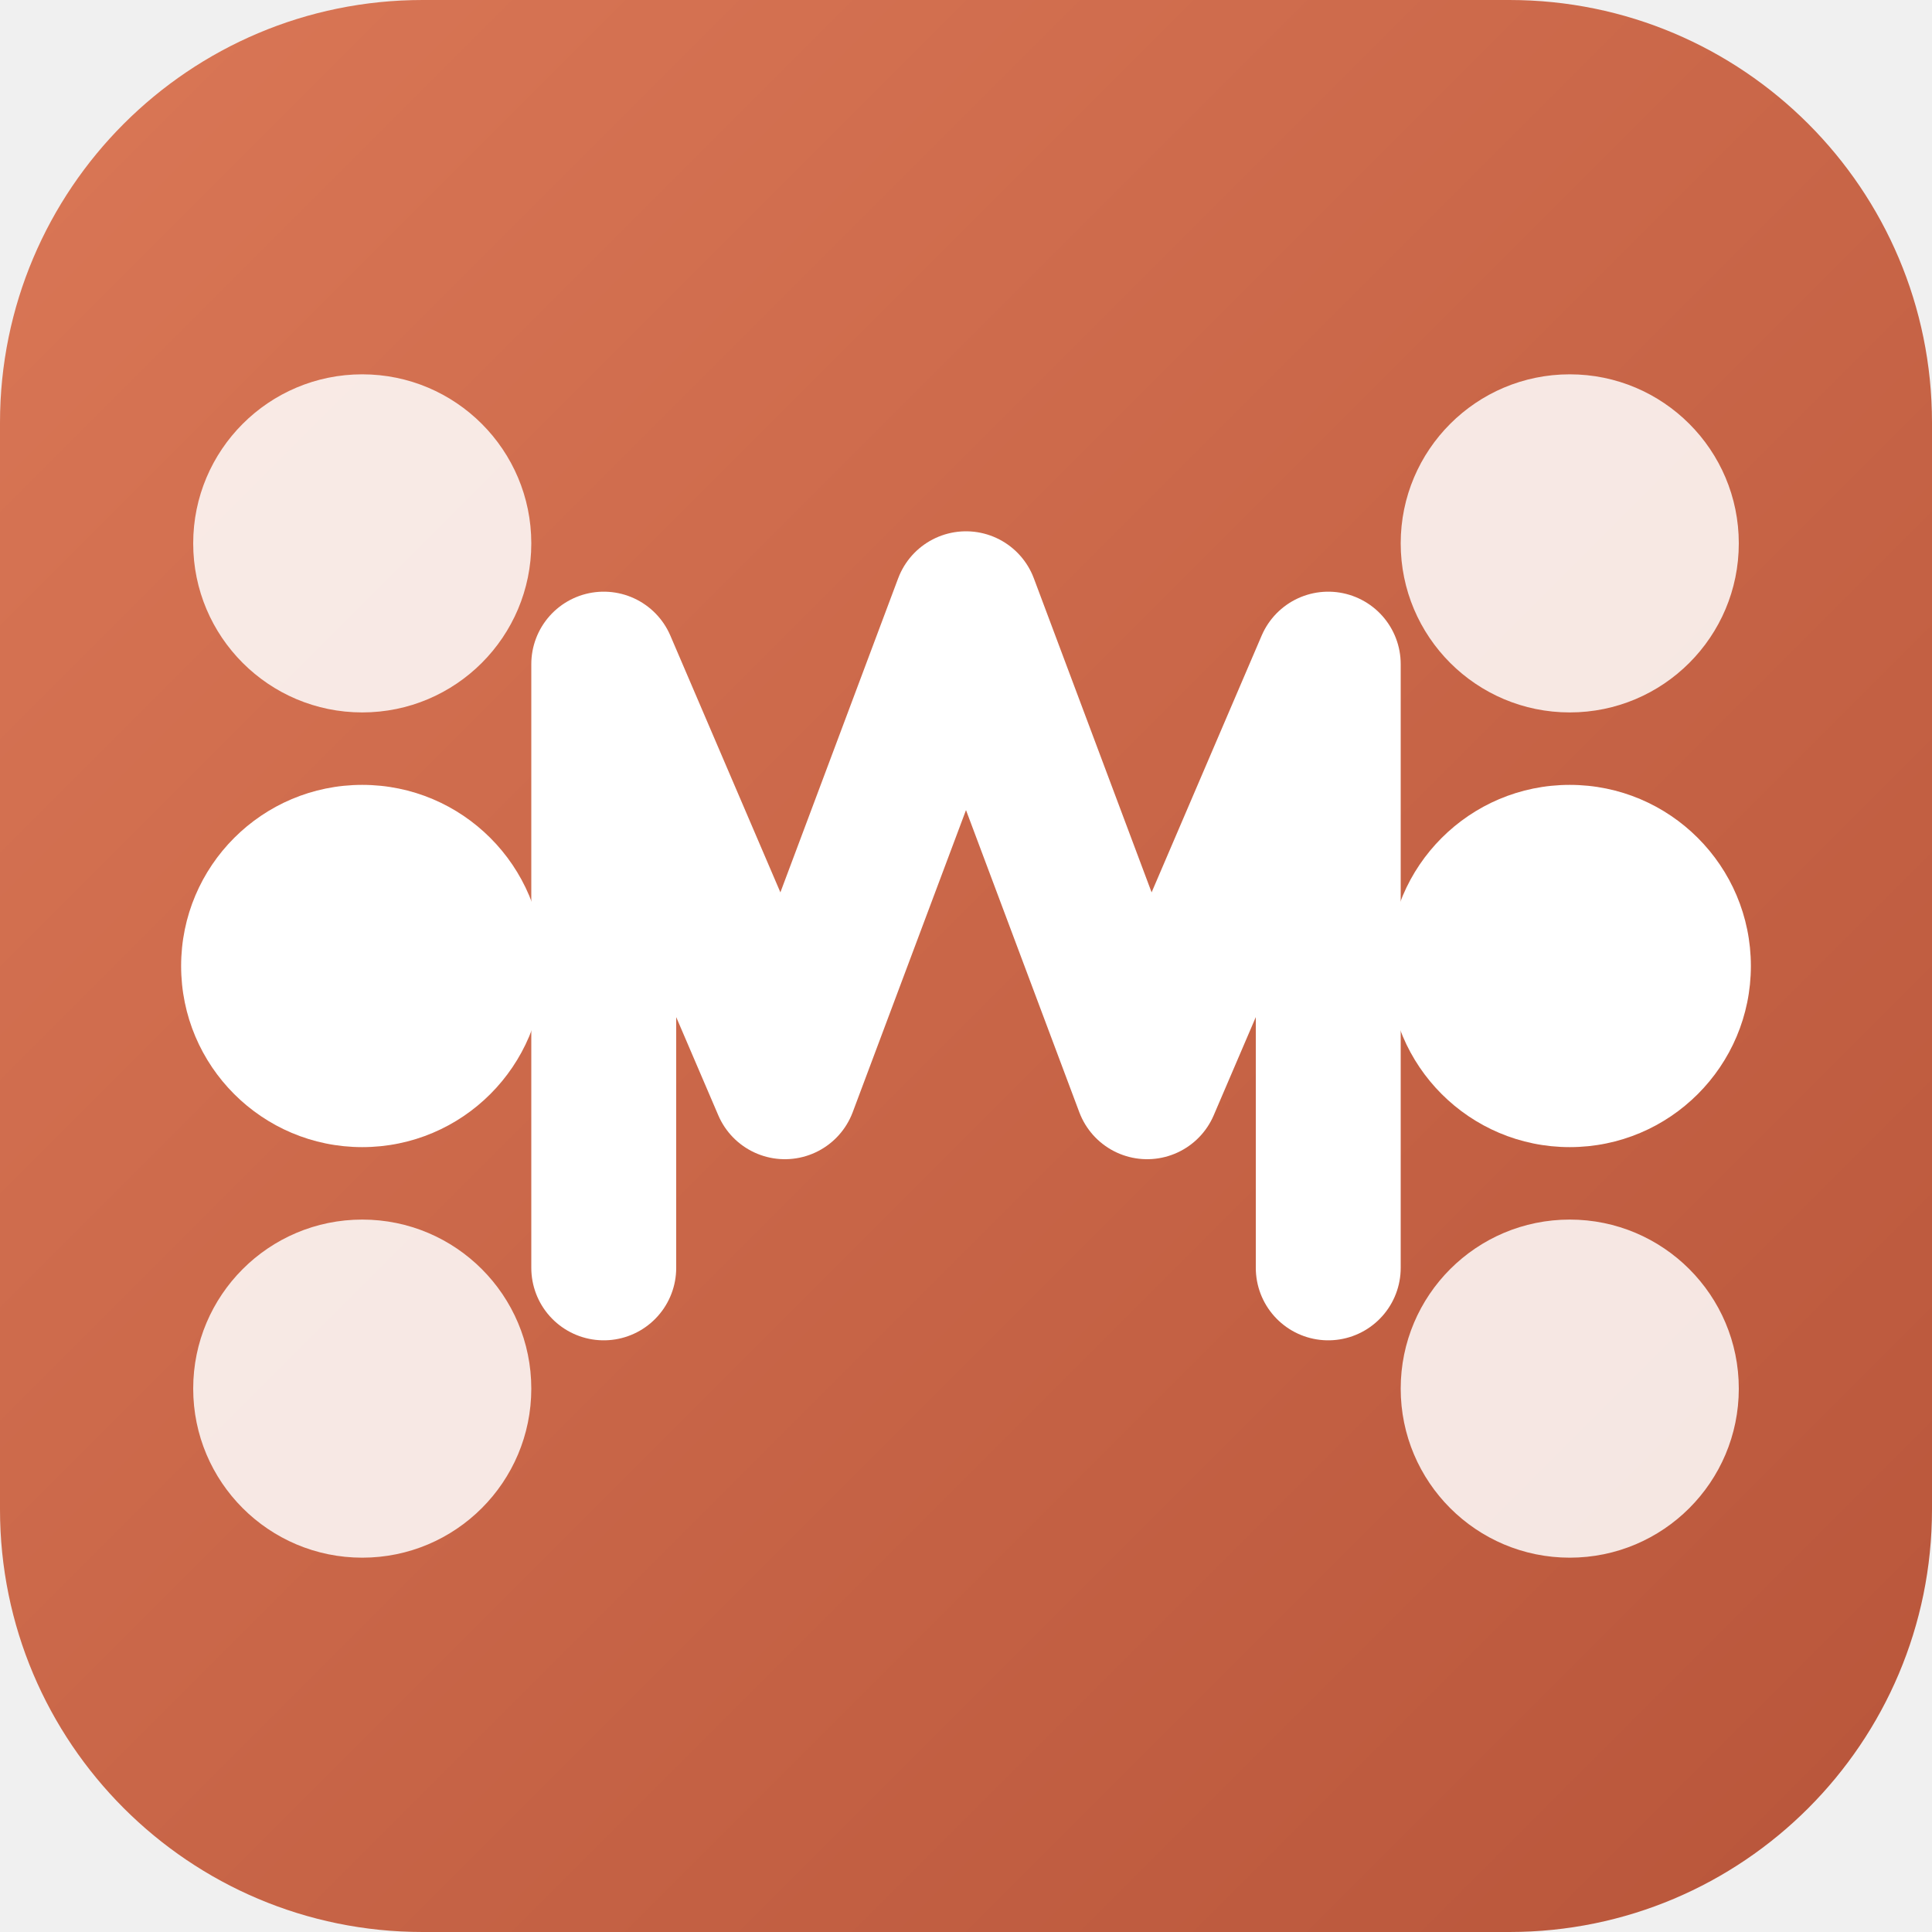
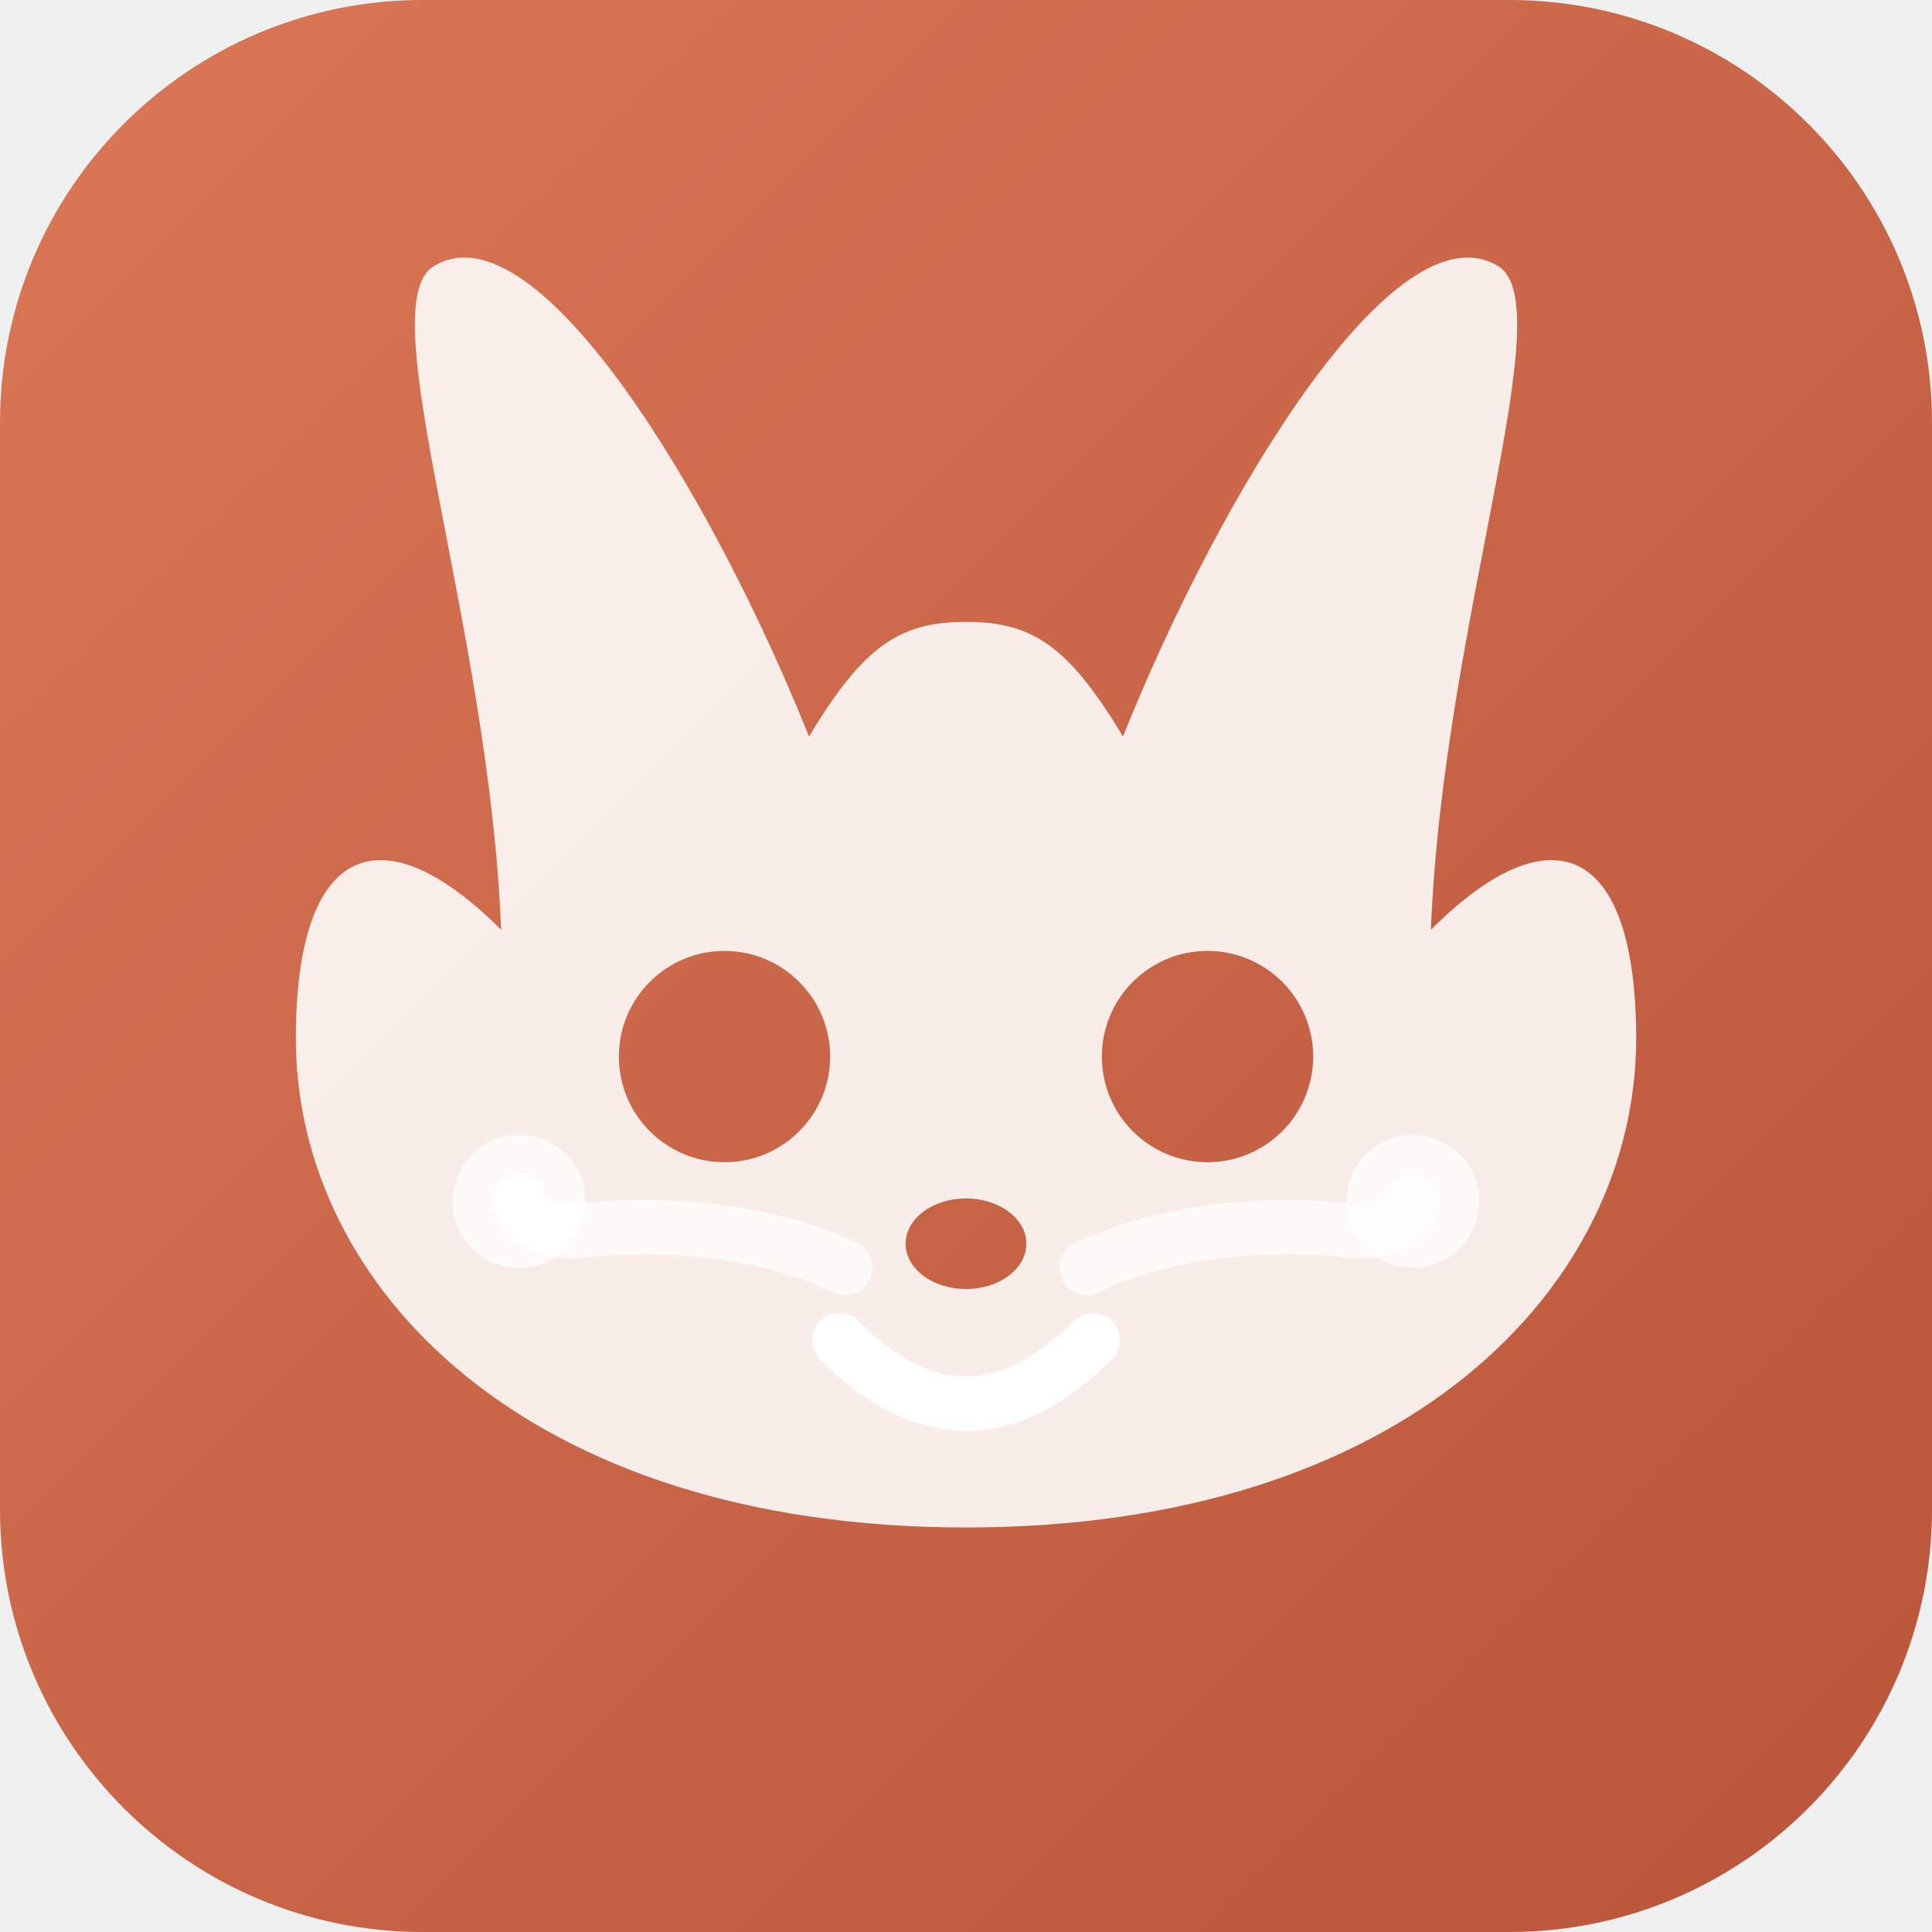
<svg xmlns="http://www.w3.org/2000/svg" viewBox="0 0 32 32" fill="none">
  <defs>
    <linearGradient id="bg" x1="0" y1="0" x2="32" y2="32" gradientUnits="userSpaceOnUse">
      <stop offset="0%" stop-color="#DA7756" />
      <stop offset="100%" stop-color="#B8553A" />
    </linearGradient>
+     <mask id="m">
+       <rect width="32" height="32" fill="white" />
+       <circle cx="12" cy="17.5" r="1.75" fill="black" />
+       <circle cx="20" cy="17.5" r="1.75" fill="black" />
+       <ellipse cx="16" cy="20.6" rx="1" ry="0.75" fill="black" />
+     </mask>
  </defs>
  <rect width="32" height="32" rx="7" fill="url(#bg)" />
-   <circle cx="6" cy="9" r="2.8" fill="white" opacity="0.85" />
-   <circle cx="6" cy="16" r="3" fill="white" />
-   <circle cx="6" cy="23" r="2.8" fill="white" opacity="0.85" />
-   <path d="M 10 21 V 11 L 13 18 L 16 10 L 19 18 L 22 11 V 21" stroke="white" stroke-width="2.4" stroke-linecap="round" stroke-linejoin="round" fill="none" />
-   <circle cx="26" cy="9" r="2.8" fill="white" opacity="0.85" />
-   <circle cx="26" cy="16" r="3" fill="white" />
-   <circle cx="26" cy="23" r="2.8" fill="white" opacity="0.85" />
+   <path d="M 16 25.3 C 8.7 25.3 4.9 21.3 4.9 17.2 C 4.9 14 6.3 13.4 8.3 15.4 C 8.1 10.3 6.1 5 7.2 4.4 C 8.9 3.4 11.8 8.2 13.4 12.2 C 14.3 10.7 14.9 10.3 16 10.3 C 17.1 10.3 17.7 10.7 18.6 12.2 C 20.2 8.2 23.1 3.4 24.8 4.4 C 25.9 5 23.9 10.3 23.7 15.4 C 25.7 13.4 27.1 14 27.1 17.2 C 27.1 21.3 23.3 25.3 16 25.3 Z" fill="white" opacity="0.88" mask="url(#m)" />
+   <path d="M 13.9 22.2 Q 16 24.3 18.1 22.2" stroke="white" stroke-width="0.9" stroke-linecap="round" fill="none" opacity="0.95" />
+   <path d="M 14 21 C 12.8 20.4 11 20.2 9.5 20.4 C 9 20.4 8.7 20.2 8.6 19.9" stroke="white" stroke-width="0.9" stroke-linecap="round" fill="none" opacity="0.7" />
+   <circle cx="8.6" cy="19.9" r="1.1" fill="white" opacity="0.75" />
+   <path d="M 18 21 C 19.2 20.4 21 20.2 22.5 20.4 C 23 20.4 23.3 20.2 23.4 19.9" stroke="white" stroke-width="0.9" stroke-linecap="round" fill="none" opacity="0.7" />
+   <circle cx="23.4" cy="19.9" r="1.1" fill="white" opacity="0.75" />
</svg>
